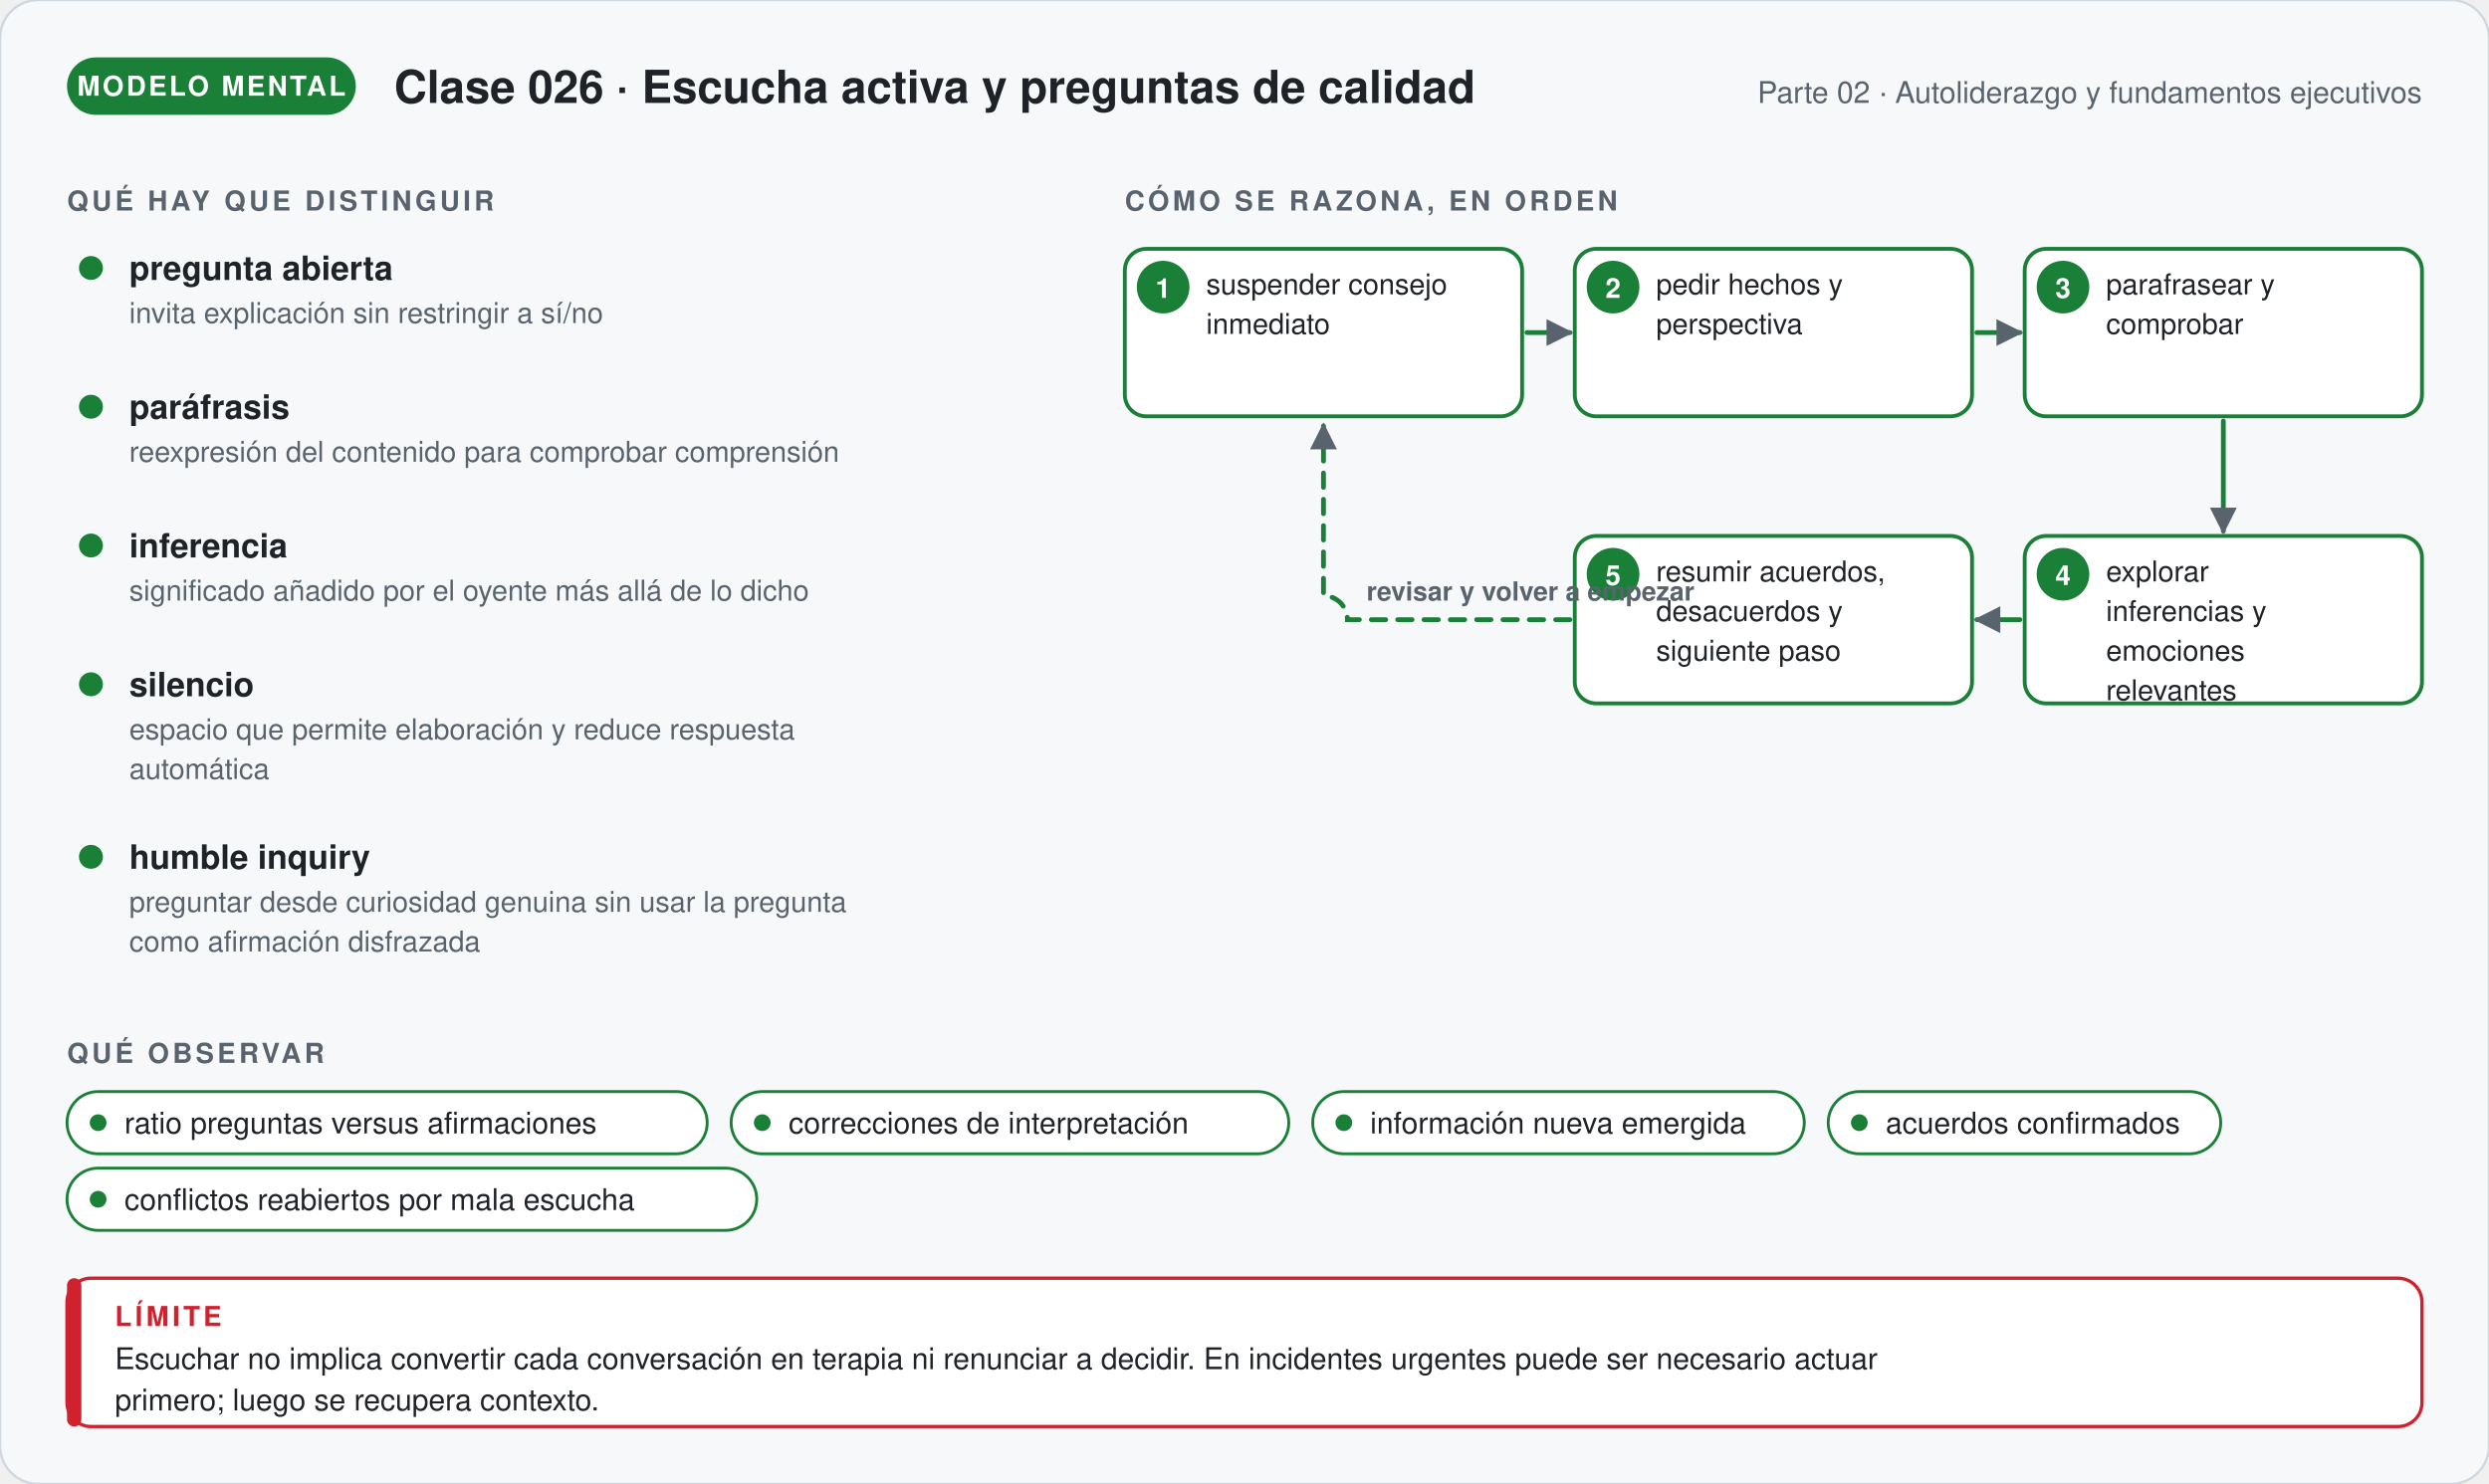
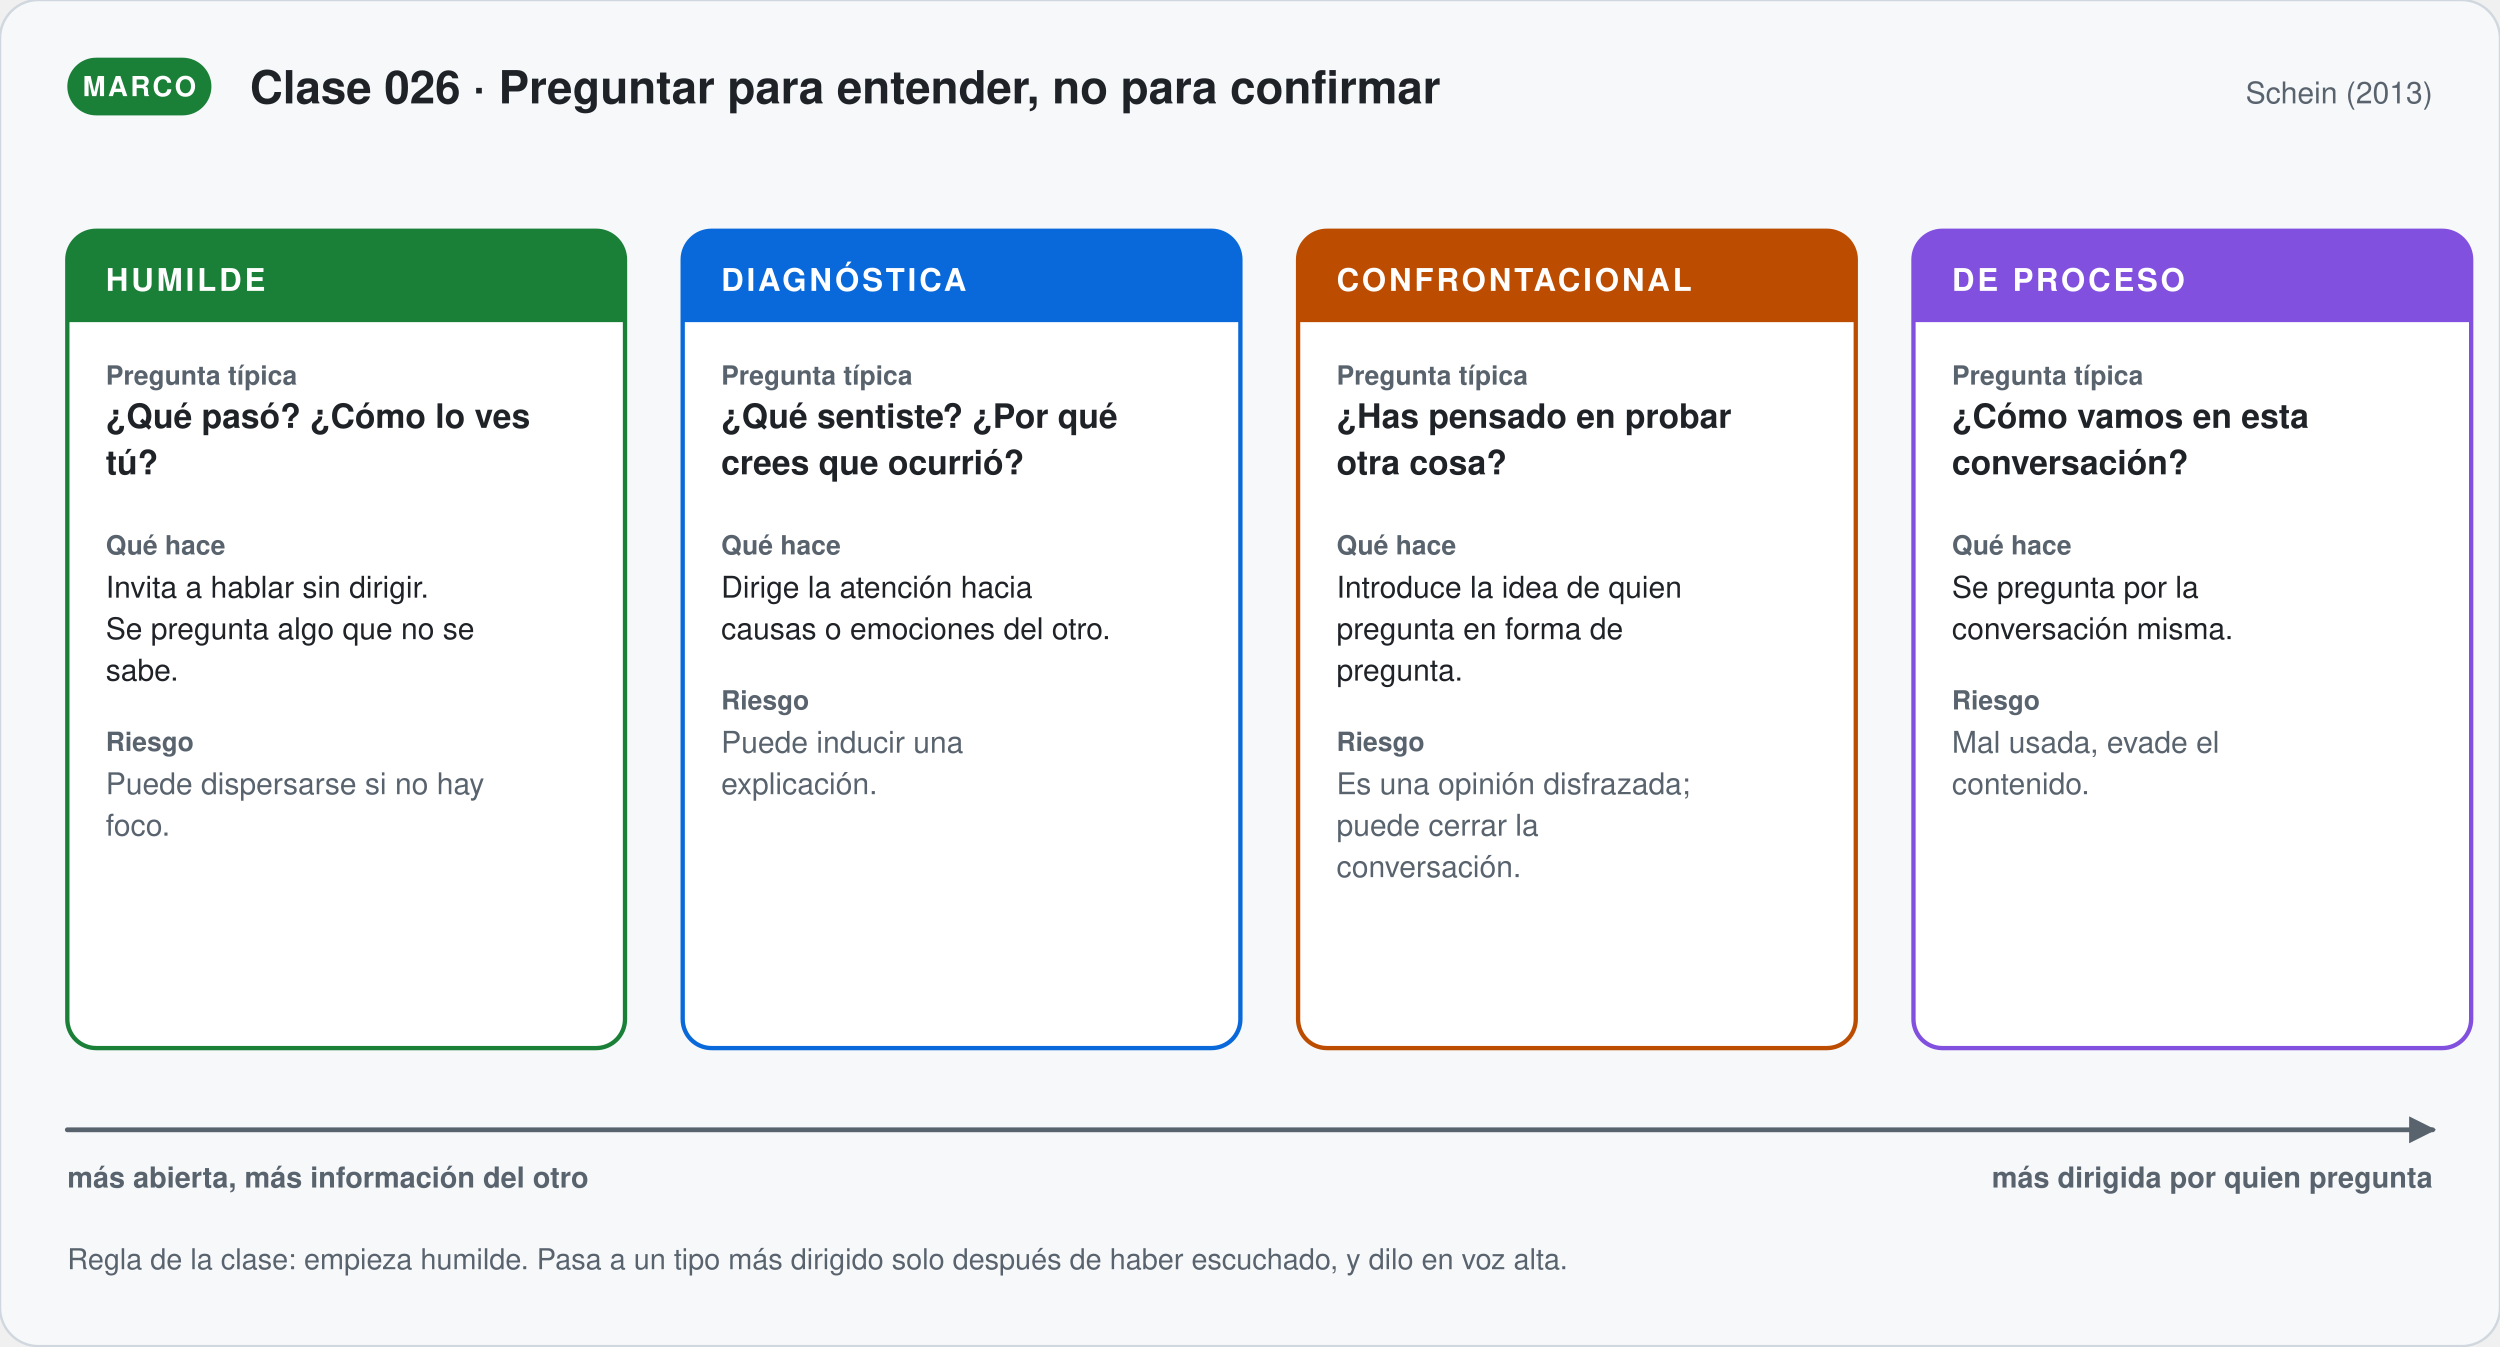
- <svg xmlns="http://www.w3.org/2000/svg" viewBox="0 0 1040 620.24" width="1040" role="img" aria-labelledby="t-g26 d-g26" font-family="'Segoe UI', 'Helvetica Neue', Helvetica, Arial, sans-serif">
+ <svg xmlns="http://www.w3.org/2000/svg" viewBox="0 0 1040 560" width="1040" role="img" aria-labelledby="t-026 d-026" font-family="'Segoe UI', 'Helvetica Neue', Helvetica, Arial, sans-serif">
  <defs>
-     <marker id="p-g26" viewBox="0 0 10 10" refX="8" refY="5" markerWidth="7" markerHeight="7" orient="auto">
+     <marker id="p-026" viewBox="0 0 10 10" refX="8" refY="5" markerWidth="7" markerHeight="7" orient="auto">
      <path d="M1,1 L9,5 L1,9 Z" fill="#59636e" />
    </marker>
  </defs>
-   <rect width="1040" height="620.24" rx="16" fill="#f6f8fa" stroke="#d0d7de" />
-   <rect x="28" y="24" width="120.67" height="24" rx="12" fill="#1a7f37" />
-   <text x="88.335" y="40" font-size="11.5" font-weight="700" fill="#ffffff" text-anchor="middle" letter-spacing="1">MODELO MENTAL</text>
-   <text x="164.67" y="43" font-size="19" font-weight="700" fill="#1f2328" text-anchor="start">Clase 026 · Escucha activa y preguntas de calidad</text>
-   <text x="1012" y="43" font-size="12.5" font-weight="400" fill="#59636e" text-anchor="end">Parte 02 · Autoliderazgo y fundamentos ejecutivos</text>
-   <text x="28" y="88" font-size="11.5" font-weight="700" fill="#59636e" text-anchor="start" letter-spacing="1.4">QUÉ HAY QUE DISTINGUIR</text>
-   <circle cx="38" cy="112" r="5" fill="#1a7f37" />
-   <text x="54" y="117" font-size="14" font-weight="700" fill="#1f2328" text-anchor="start">pregunta abierta</text>
-   <text x="54" y="135" font-size="12" font-weight="400" fill="#59636e" text-anchor="start">invita explicación sin restringir a sí/no</text>
-   <circle cx="38" cy="170" r="5" fill="#1a7f37" />
-   <text x="54" y="175" font-size="14" font-weight="700" fill="#1f2328" text-anchor="start">paráfrasis</text>
-   <text x="54" y="193" font-size="12" font-weight="400" fill="#59636e" text-anchor="start">reexpresión del contenido para comprobar comprensión</text>
-   <circle cx="38" cy="228" r="5" fill="#1a7f37" />
-   <text x="54" y="233" font-size="14" font-weight="700" fill="#1f2328" text-anchor="start">inferencia</text>
-   <text x="54" y="251" font-size="12" font-weight="400" fill="#59636e" text-anchor="start">significado añadido por el oyente más allá de lo dicho</text>
-   <circle cx="38" cy="286" r="5" fill="#1a7f37" />
-   <text x="54" y="291" font-size="14" font-weight="700" fill="#1f2328" text-anchor="start">silencio</text>
-   <text x="54" y="309" font-size="12" font-weight="400" fill="#59636e" text-anchor="start">espacio que permite elaboración y reduce respuesta</text>
-   <text x="54" y="325.56" font-size="12" font-weight="400" fill="#59636e" text-anchor="start">automática</text>
-   <circle cx="38" cy="358.12" r="5" fill="#1a7f37" />
-   <text x="54" y="363.12" font-size="14" font-weight="700" fill="#1f2328" text-anchor="start">humble inquiry</text>
-   <text x="54" y="381.12" font-size="12" font-weight="400" fill="#59636e" text-anchor="start">preguntar desde curiosidad genuina sin usar la pregunta</text>
-   <text x="54" y="397.68" font-size="12" font-weight="400" fill="#59636e" text-anchor="start">como afirmación disfrazada</text>
-   <text x="470" y="88" font-size="11.5" font-weight="700" fill="#59636e" text-anchor="start" letter-spacing="1.4">CÓMO SE RAZONA, EN ORDEN</text>
-   <rect x="470" y="104" width="166" height="70" rx="9" fill="#ffffff" stroke="#1a7f37" stroke-width="1.6" />
-   <circle cx="486.0" cy="120" r="11" fill="#1a7f37" />
-   <text x="486" y="124.5" font-size="11.5" font-weight="700" fill="#ffffff" text-anchor="middle">1</text>
-   <text x="504" y="123" font-size="12" font-weight="400" fill="#1f2328" text-anchor="start">suspender consejo</text>
-   <text x="504" y="139.56" font-size="12" font-weight="400" fill="#1f2328" text-anchor="start">inmediato</text>
-   <rect x="658" y="104" width="166" height="70" rx="9" fill="#ffffff" stroke="#1a7f37" stroke-width="1.6" />
-   <circle cx="674.0" cy="120" r="11" fill="#1a7f37" />
-   <text x="674" y="124.5" font-size="11.5" font-weight="700" fill="#ffffff" text-anchor="middle">2</text>
-   <text x="692" y="123" font-size="12" font-weight="400" fill="#1f2328" text-anchor="start">pedir hechos y</text>
-   <text x="692" y="139.56" font-size="12" font-weight="400" fill="#1f2328" text-anchor="start">perspectiva</text>
-   <rect x="846" y="104" width="166" height="70" rx="9" fill="#ffffff" stroke="#1a7f37" stroke-width="1.6" />
-   <circle cx="862.0" cy="120" r="11" fill="#1a7f37" />
-   <text x="862" y="124.5" font-size="11.5" font-weight="700" fill="#ffffff" text-anchor="middle">3</text>
-   <text x="880" y="123" font-size="12" font-weight="400" fill="#1f2328" text-anchor="start">parafrasear y</text>
-   <text x="880" y="139.56" font-size="12" font-weight="400" fill="#1f2328" text-anchor="start">comprobar</text>
-   <rect x="846" y="224" width="166" height="70" rx="9" fill="#ffffff" stroke="#1a7f37" stroke-width="1.6" />
-   <circle cx="862.0" cy="240" r="11" fill="#1a7f37" />
-   <text x="862" y="244.5" font-size="11.5" font-weight="700" fill="#ffffff" text-anchor="middle">4</text>
-   <text x="880" y="243" font-size="12" font-weight="400" fill="#1f2328" text-anchor="start">explorar</text>
-   <text x="880" y="259.56" font-size="12" font-weight="400" fill="#1f2328" text-anchor="start">inferencias y</text>
-   <text x="880" y="276.12" font-size="12" font-weight="400" fill="#1f2328" text-anchor="start">emociones</text>
-   <text x="880" y="292.68" font-size="12" font-weight="400" fill="#1f2328" text-anchor="start">relevantes</text>
-   <rect x="658" y="224" width="166" height="70" rx="9" fill="#ffffff" stroke="#1a7f37" stroke-width="1.6" />
-   <circle cx="674.0" cy="240" r="11" fill="#1a7f37" />
-   <text x="674" y="244.5" font-size="11.5" font-weight="700" fill="#ffffff" text-anchor="middle">5</text>
-   <text x="692" y="243" font-size="12" font-weight="400" fill="#1f2328" text-anchor="start">resumir acuerdos,</text>
-   <text x="692" y="259.56" font-size="12" font-weight="400" fill="#1f2328" text-anchor="start">desacuerdos y</text>
-   <text x="692" y="276.12" font-size="12" font-weight="400" fill="#1f2328" text-anchor="start">siguiente paso</text>
-   <path d="M638,139 L656,139" stroke="#1a7f37" stroke-width="2" fill="none" stroke-linecap="round" marker-end="url(#p-g26)" />
-   <path d="M826,139 L844,139" stroke="#1a7f37" stroke-width="2" fill="none" stroke-linecap="round" marker-end="url(#p-g26)" />
-   <path d="M929,176 L929,222" stroke="#1a7f37" stroke-width="2" fill="none" stroke-linecap="round" marker-end="url(#p-g26)" />
-   <path d="M844,259 L826,259" stroke="#1a7f37" stroke-width="2" fill="none" stroke-linecap="round" marker-end="url(#p-g26)" />
-   <path d="M656.0,259.0 H563.0 a10,10 0 0 0 -10,-10 V178" stroke="#1a7f37" stroke-width="2" fill="none" stroke-dasharray="6 5" stroke-linecap="round" marker-end="url(#p-g26)" />
-   <text x="571" y="251" font-size="11" font-weight="600" fill="#59636e" text-anchor="start">revisar y volver a empezar</text>
-   <text x="28" y="444.24" font-size="11.5" font-weight="700" fill="#59636e" text-anchor="start" letter-spacing="1.4">QUÉ OBSERVAR</text>
-   <rect x="28" y="456.24" width="267.5" height="26" rx="13" fill="#ffffff" stroke="#1a7f37" stroke-width="1.2" />
-   <circle cx="41" cy="469.24" r="3.5" fill="#1a7f37" />
-   <text x="52" y="473.74" font-size="12.5" font-weight="400" fill="#1f2328" text-anchor="start">ratio preguntas versus afirmaciones</text>
-   <rect x="305.5" y="456.24" width="233" height="26" rx="13" fill="#ffffff" stroke="#1a7f37" stroke-width="1.2" />
-   <circle cx="318.5" cy="469.24" r="3.5" fill="#1a7f37" />
-   <text x="329.5" y="473.74" font-size="12.5" font-weight="400" fill="#1f2328" text-anchor="start">correcciones de interpretación</text>
-   <rect x="548.5" y="456.24" width="205.4" height="26" rx="13" fill="#ffffff" stroke="#1a7f37" stroke-width="1.2" />
-   <circle cx="561.5" cy="469.24" r="3.5" fill="#1a7f37" />
-   <text x="572.5" y="473.74" font-size="12.5" font-weight="400" fill="#1f2328" text-anchor="start">información nueva emergida</text>
-   <rect x="763.9" y="456.24" width="164" height="26" rx="13" fill="#ffffff" stroke="#1a7f37" stroke-width="1.2" />
-   <circle cx="776.9" cy="469.24" r="3.5" fill="#1a7f37" />
-   <text x="787.9" y="473.74" font-size="12.5" font-weight="400" fill="#1f2328" text-anchor="start">acuerdos confirmados</text>
-   <rect x="28" y="488.24" width="288.2" height="26" rx="13" fill="#ffffff" stroke="#1a7f37" stroke-width="1.2" />
-   <circle cx="41" cy="501.24" r="3.5" fill="#1a7f37" />
-   <text x="52" y="505.74" font-size="12.5" font-weight="400" fill="#1f2328" text-anchor="start">conflictos reabiertos por mala escucha</text>
-   <rect x="28" y="534.24" width="984" height="62" rx="10" fill="#ffffff" stroke="#cf222e" stroke-width="1.4" />
-   <rect x="28" y="534.24" width="6" height="62" rx="3" fill="#cf222e" />
-   <text x="48" y="554.24" font-size="11.5" font-weight="700" fill="#cf222e" text-anchor="start" letter-spacing="1.4">LÍMITE</text>
-   <text x="48" y="572.24" font-size="12.5" font-weight="400" fill="#1f2328" text-anchor="start">Escuchar no implica convertir cada conversación en terapia ni renunciar a decidir. En incidentes urgentes puede ser necesario actuar</text>
-   <text x="48" y="589.49" font-size="12.5" font-weight="400" fill="#1f2328" text-anchor="start">primero; luego se recupera contexto.</text>
+   <rect width="1040" height="560" rx="16" fill="#f6f8fa" stroke="#d0d7de" />
+   <rect x="28" y="24" width="59.95" height="24" rx="12" fill="#1a7f37" />
+   <text x="57.975" y="40" font-size="11.5" font-weight="700" fill="#ffffff" text-anchor="middle" letter-spacing="1">MARCO</text>
+   <text x="103.95" y="43" font-size="19" font-weight="700" fill="#1f2328" text-anchor="start">Clase 026 · Preguntar para entender, no para confirmar</text>
+   <text x="1012" y="43" font-size="12.5" font-weight="400" fill="#59636e" text-anchor="end">Schein (2013)</text>
+   <rect x="28" y="96" width="232" height="340" rx="12" fill="#ffffff" stroke="#1a7f37" stroke-width="1.8" />
+   <path d="M28,134 V108 a12,12 0 0 1 12,-12 H248 a12,12 0 0 1 12,12 V134 Z" fill="#1a7f37" />
+   <text x="44" y="121" font-size="13" font-weight="800" fill="#ffffff" text-anchor="start" letter-spacing="1.2">HUMILDE</text>
+   <text x="44" y="160" font-size="11" font-weight="700" fill="#59636e" text-anchor="start">Pregunta típica</text>
+   <text x="44" y="178" font-size="14" font-weight="600" fill="#1f2328" text-anchor="start">¿Qué pasó? ¿Cómo lo ves</text>
+   <text x="44" y="197.32" font-size="14" font-weight="600" fill="#1f2328" text-anchor="start">tú?</text>
+   <text x="44" y="230.64" font-size="11" font-weight="700" fill="#59636e" text-anchor="start">Qué hace</text>
+   <text x="44" y="248.64" font-size="12.5" font-weight="400" fill="#1f2328" text-anchor="start">Invita a hablar sin dirigir.</text>
+   <text x="44" y="265.89" font-size="12.5" font-weight="400" fill="#1f2328" text-anchor="start">Se pregunta algo que no se</text>
+   <text x="44" y="283.14" font-size="12.5" font-weight="400" fill="#1f2328" text-anchor="start">sabe.</text>
+   <text x="44" y="312.39" font-size="11" font-weight="700" fill="#59636e" text-anchor="start">Riesgo</text>
+   <text x="44" y="330.39" font-size="12.5" font-weight="400" fill="#59636e" text-anchor="start">Puede dispersarse si no hay</text>
+   <text x="44" y="347.64" font-size="12.5" font-weight="400" fill="#59636e" text-anchor="start">foco.</text>
+   <rect x="284" y="96" width="232" height="340" rx="12" fill="#ffffff" stroke="#0969da" stroke-width="1.8" />
+   <path d="M284,134 V108 a12,12 0 0 1 12,-12 H504 a12,12 0 0 1 12,12 V134 Z" fill="#0969da" />
+   <text x="300" y="121" font-size="13" font-weight="800" fill="#ffffff" text-anchor="start" letter-spacing="1.2">DIAGNÓSTICA</text>
+   <text x="300" y="160" font-size="11" font-weight="700" fill="#59636e" text-anchor="start">Pregunta típica</text>
+   <text x="300" y="178" font-size="14" font-weight="600" fill="#1f2328" text-anchor="start">¿Qué sentiste? ¿Por qué</text>
+   <text x="300" y="197.32" font-size="14" font-weight="600" fill="#1f2328" text-anchor="start">crees que ocurrió?</text>
+   <text x="300" y="230.64" font-size="11" font-weight="700" fill="#59636e" text-anchor="start">Qué hace</text>
+   <text x="300" y="248.64" font-size="12.5" font-weight="400" fill="#1f2328" text-anchor="start">Dirige la atención hacia</text>
+   <text x="300" y="265.89" font-size="12.5" font-weight="400" fill="#1f2328" text-anchor="start">causas o emociones del otro.</text>
+   <text x="300" y="295.14" font-size="11" font-weight="700" fill="#59636e" text-anchor="start">Riesgo</text>
+   <text x="300" y="313.14" font-size="12.5" font-weight="400" fill="#59636e" text-anchor="start">Puede inducir una</text>
+   <text x="300" y="330.39" font-size="12.5" font-weight="400" fill="#59636e" text-anchor="start">explicación.</text>
+   <rect x="540" y="96" width="232" height="340" rx="12" fill="#ffffff" stroke="#bc4c00" stroke-width="1.8" />
+   <path d="M540,134 V108 a12,12 0 0 1 12,-12 H760 a12,12 0 0 1 12,12 V134 Z" fill="#bc4c00" />
+   <text x="556" y="121" font-size="13" font-weight="800" fill="#ffffff" text-anchor="start" letter-spacing="1.2">CONFRONTACIONAL</text>
+   <text x="556" y="160" font-size="11" font-weight="700" fill="#59636e" text-anchor="start">Pregunta típica</text>
+   <text x="556" y="178" font-size="14" font-weight="600" fill="#1f2328" text-anchor="start">¿Has pensado en probar</text>
+   <text x="556" y="197.32" font-size="14" font-weight="600" fill="#1f2328" text-anchor="start">otra cosa?</text>
+   <text x="556" y="230.64" font-size="11" font-weight="700" fill="#59636e" text-anchor="start">Qué hace</text>
+   <text x="556" y="248.64" font-size="12.5" font-weight="400" fill="#1f2328" text-anchor="start">Introduce la idea de quien</text>
+   <text x="556" y="265.89" font-size="12.5" font-weight="400" fill="#1f2328" text-anchor="start">pregunta en forma de</text>
+   <text x="556" y="283.14" font-size="12.5" font-weight="400" fill="#1f2328" text-anchor="start">pregunta.</text>
+   <text x="556" y="312.39" font-size="11" font-weight="700" fill="#59636e" text-anchor="start">Riesgo</text>
+   <text x="556" y="330.39" font-size="12.5" font-weight="400" fill="#59636e" text-anchor="start">Es una opinión disfrazada;</text>
+   <text x="556" y="347.64" font-size="12.5" font-weight="400" fill="#59636e" text-anchor="start">puede cerrar la</text>
+   <text x="556" y="364.89" font-size="12.5" font-weight="400" fill="#59636e" text-anchor="start">conversación.</text>
+   <rect x="796" y="96" width="232" height="340" rx="12" fill="#ffffff" stroke="#8250df" stroke-width="1.8" />
+   <path d="M796,134 V108 a12,12 0 0 1 12,-12 H1016 a12,12 0 0 1 12,12 V134 Z" fill="#8250df" />
+   <text x="812" y="121" font-size="13" font-weight="800" fill="#ffffff" text-anchor="start" letter-spacing="1.2">DE PROCESO</text>
+   <text x="812" y="160" font-size="11" font-weight="700" fill="#59636e" text-anchor="start">Pregunta típica</text>
+   <text x="812" y="178" font-size="14" font-weight="600" fill="#1f2328" text-anchor="start">¿Cómo vamos en esta</text>
+   <text x="812" y="197.32" font-size="14" font-weight="600" fill="#1f2328" text-anchor="start">conversación?</text>
+   <text x="812" y="230.64" font-size="11" font-weight="700" fill="#59636e" text-anchor="start">Qué hace</text>
+   <text x="812" y="248.64" font-size="12.5" font-weight="400" fill="#1f2328" text-anchor="start">Se pregunta por la</text>
+   <text x="812" y="265.89" font-size="12.5" font-weight="400" fill="#1f2328" text-anchor="start">conversación misma.</text>
+   <text x="812" y="295.14" font-size="11" font-weight="700" fill="#59636e" text-anchor="start">Riesgo</text>
+   <text x="812" y="313.14" font-size="12.5" font-weight="400" fill="#59636e" text-anchor="start">Mal usada, evade el</text>
+   <text x="812" y="330.39" font-size="12.5" font-weight="400" fill="#59636e" text-anchor="start">contenido.</text>
+   <path d="M28,470 L1012,470" stroke="#59636e" stroke-width="2" fill="none" stroke-linecap="round" marker-end="url(#p-026)" />
+   <text x="28" y="494" font-size="12" font-weight="600" fill="#59636e" text-anchor="start">más abierta, más información del otro</text>
+   <text x="1012" y="494" font-size="12" font-weight="600" fill="#59636e" text-anchor="end">más dirigida por quien pregunta</text>
+   <text x="28" y="528" font-size="12" font-weight="400" fill="#59636e" text-anchor="start">Regla de la clase: empieza humilde. Pasa a un tipo más dirigido solo después de haber escuchado, y dilo en voz alta.</text>
</svg>
